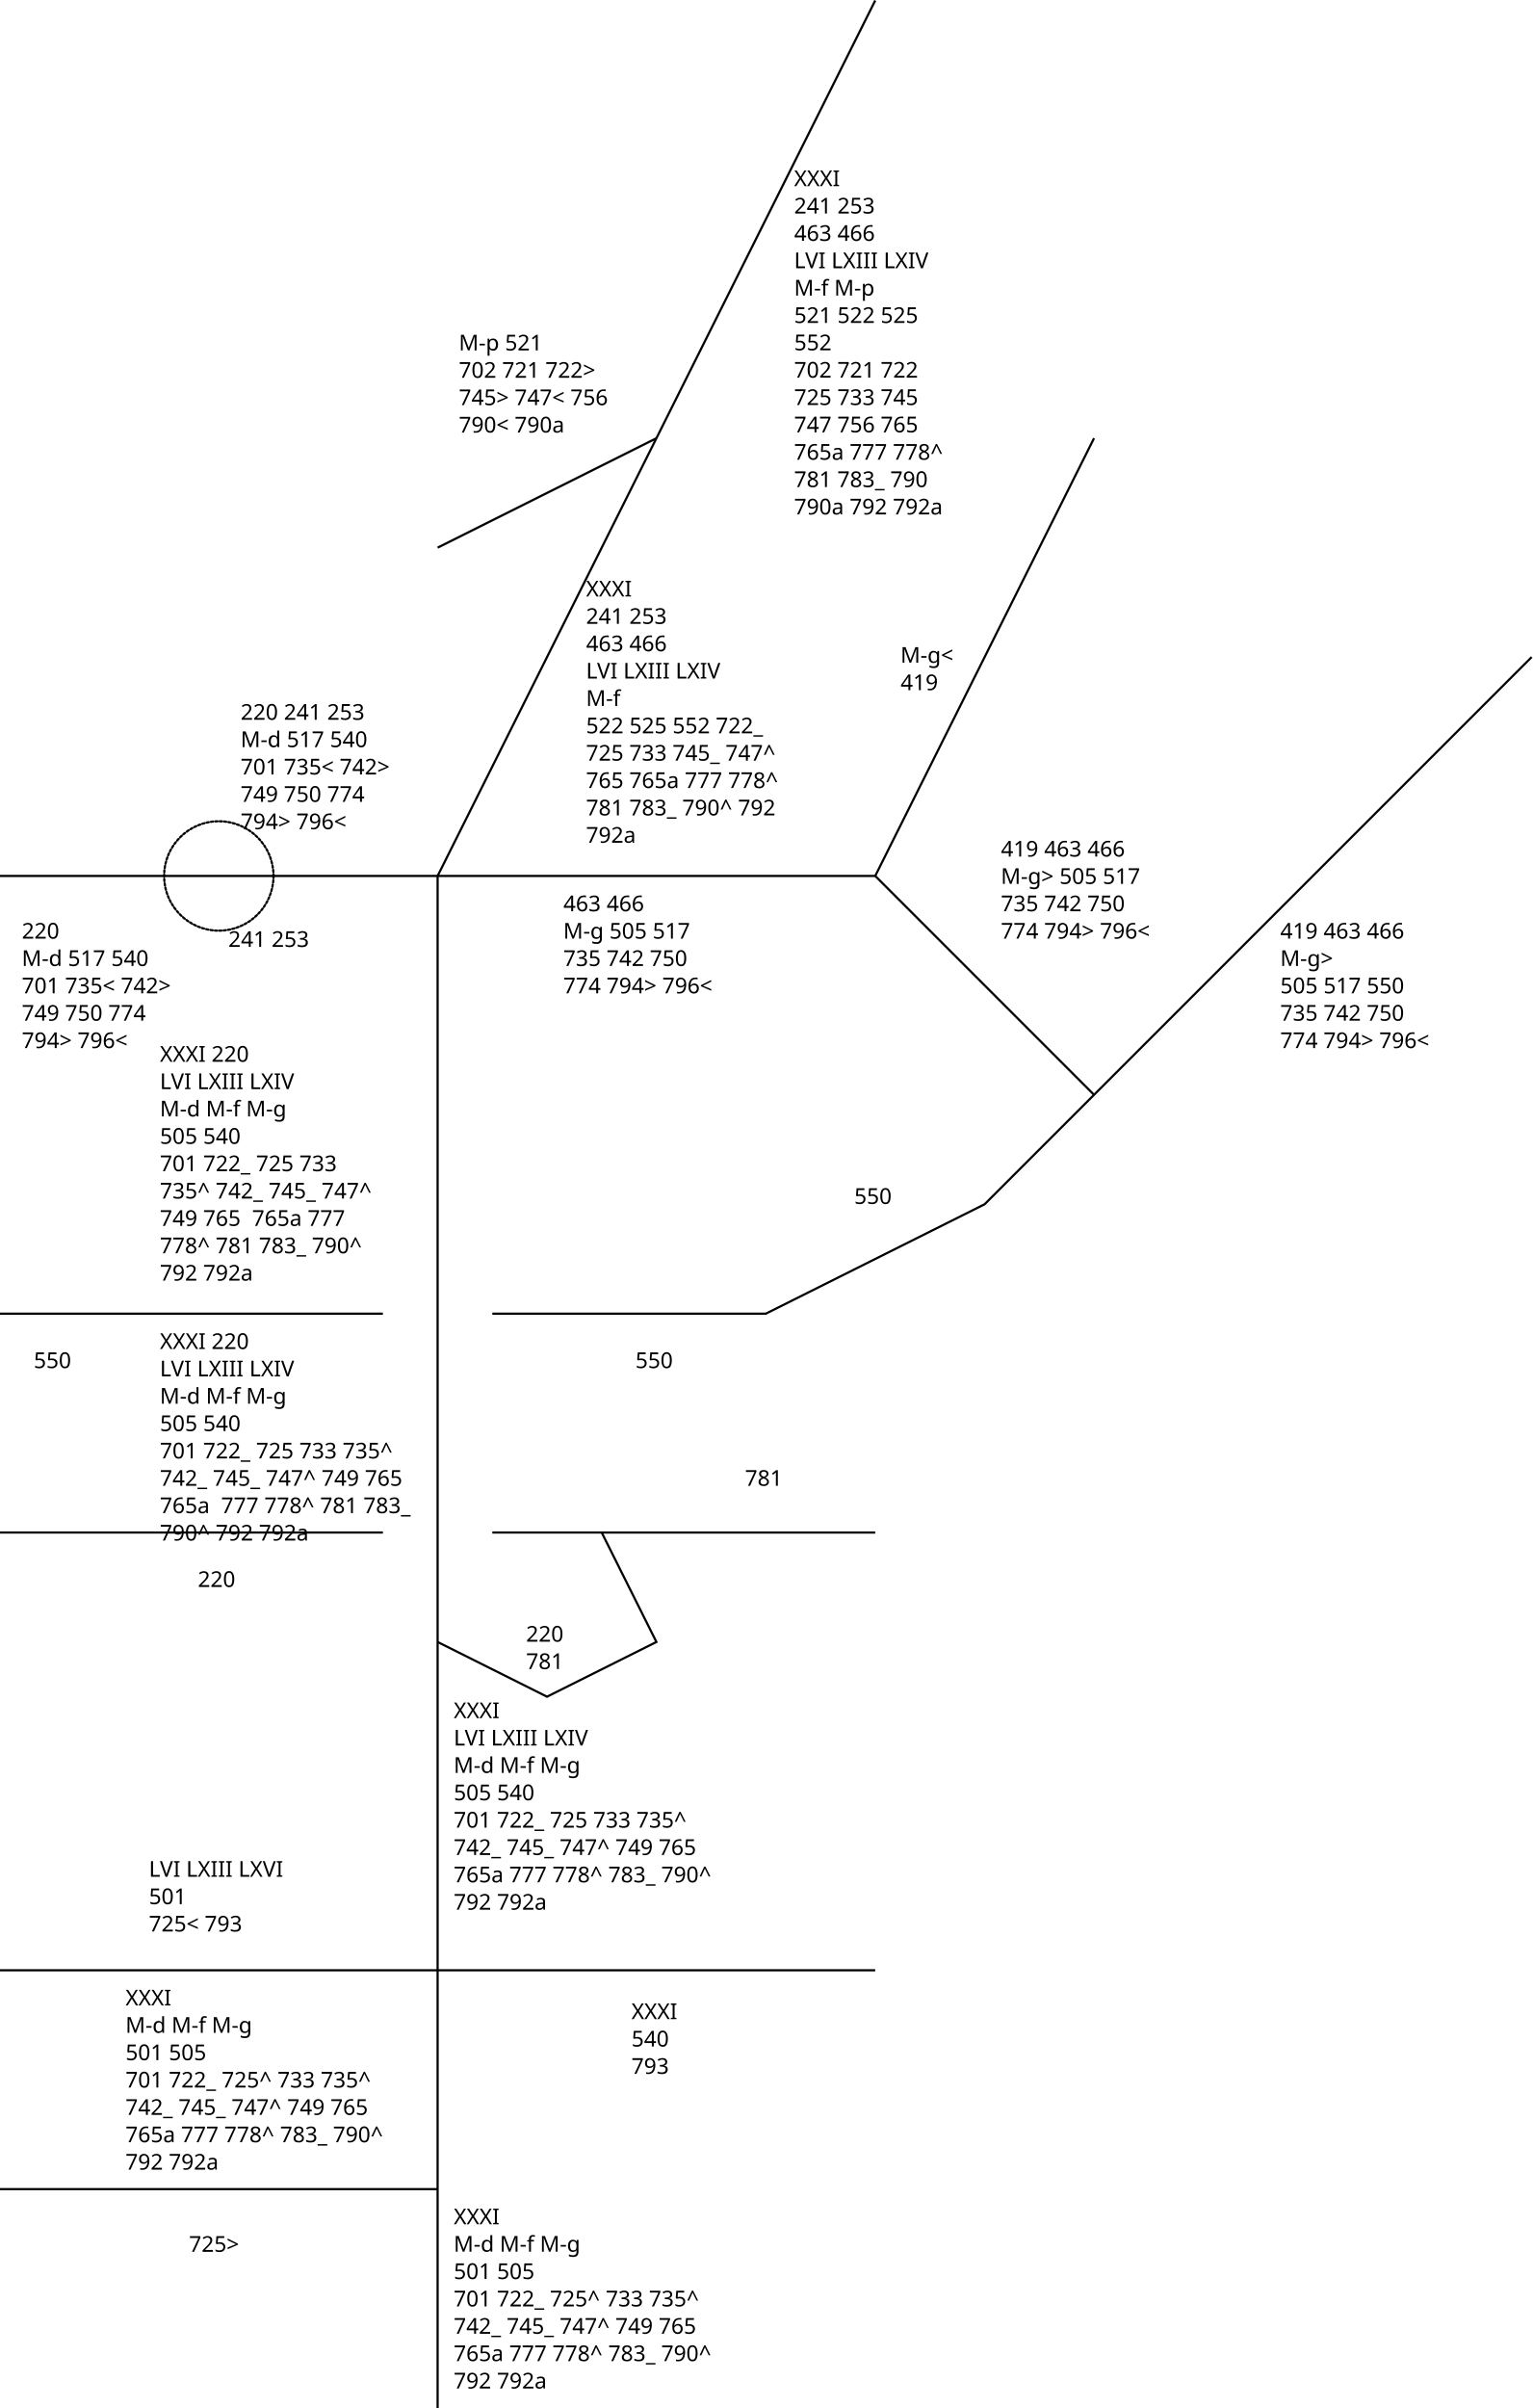
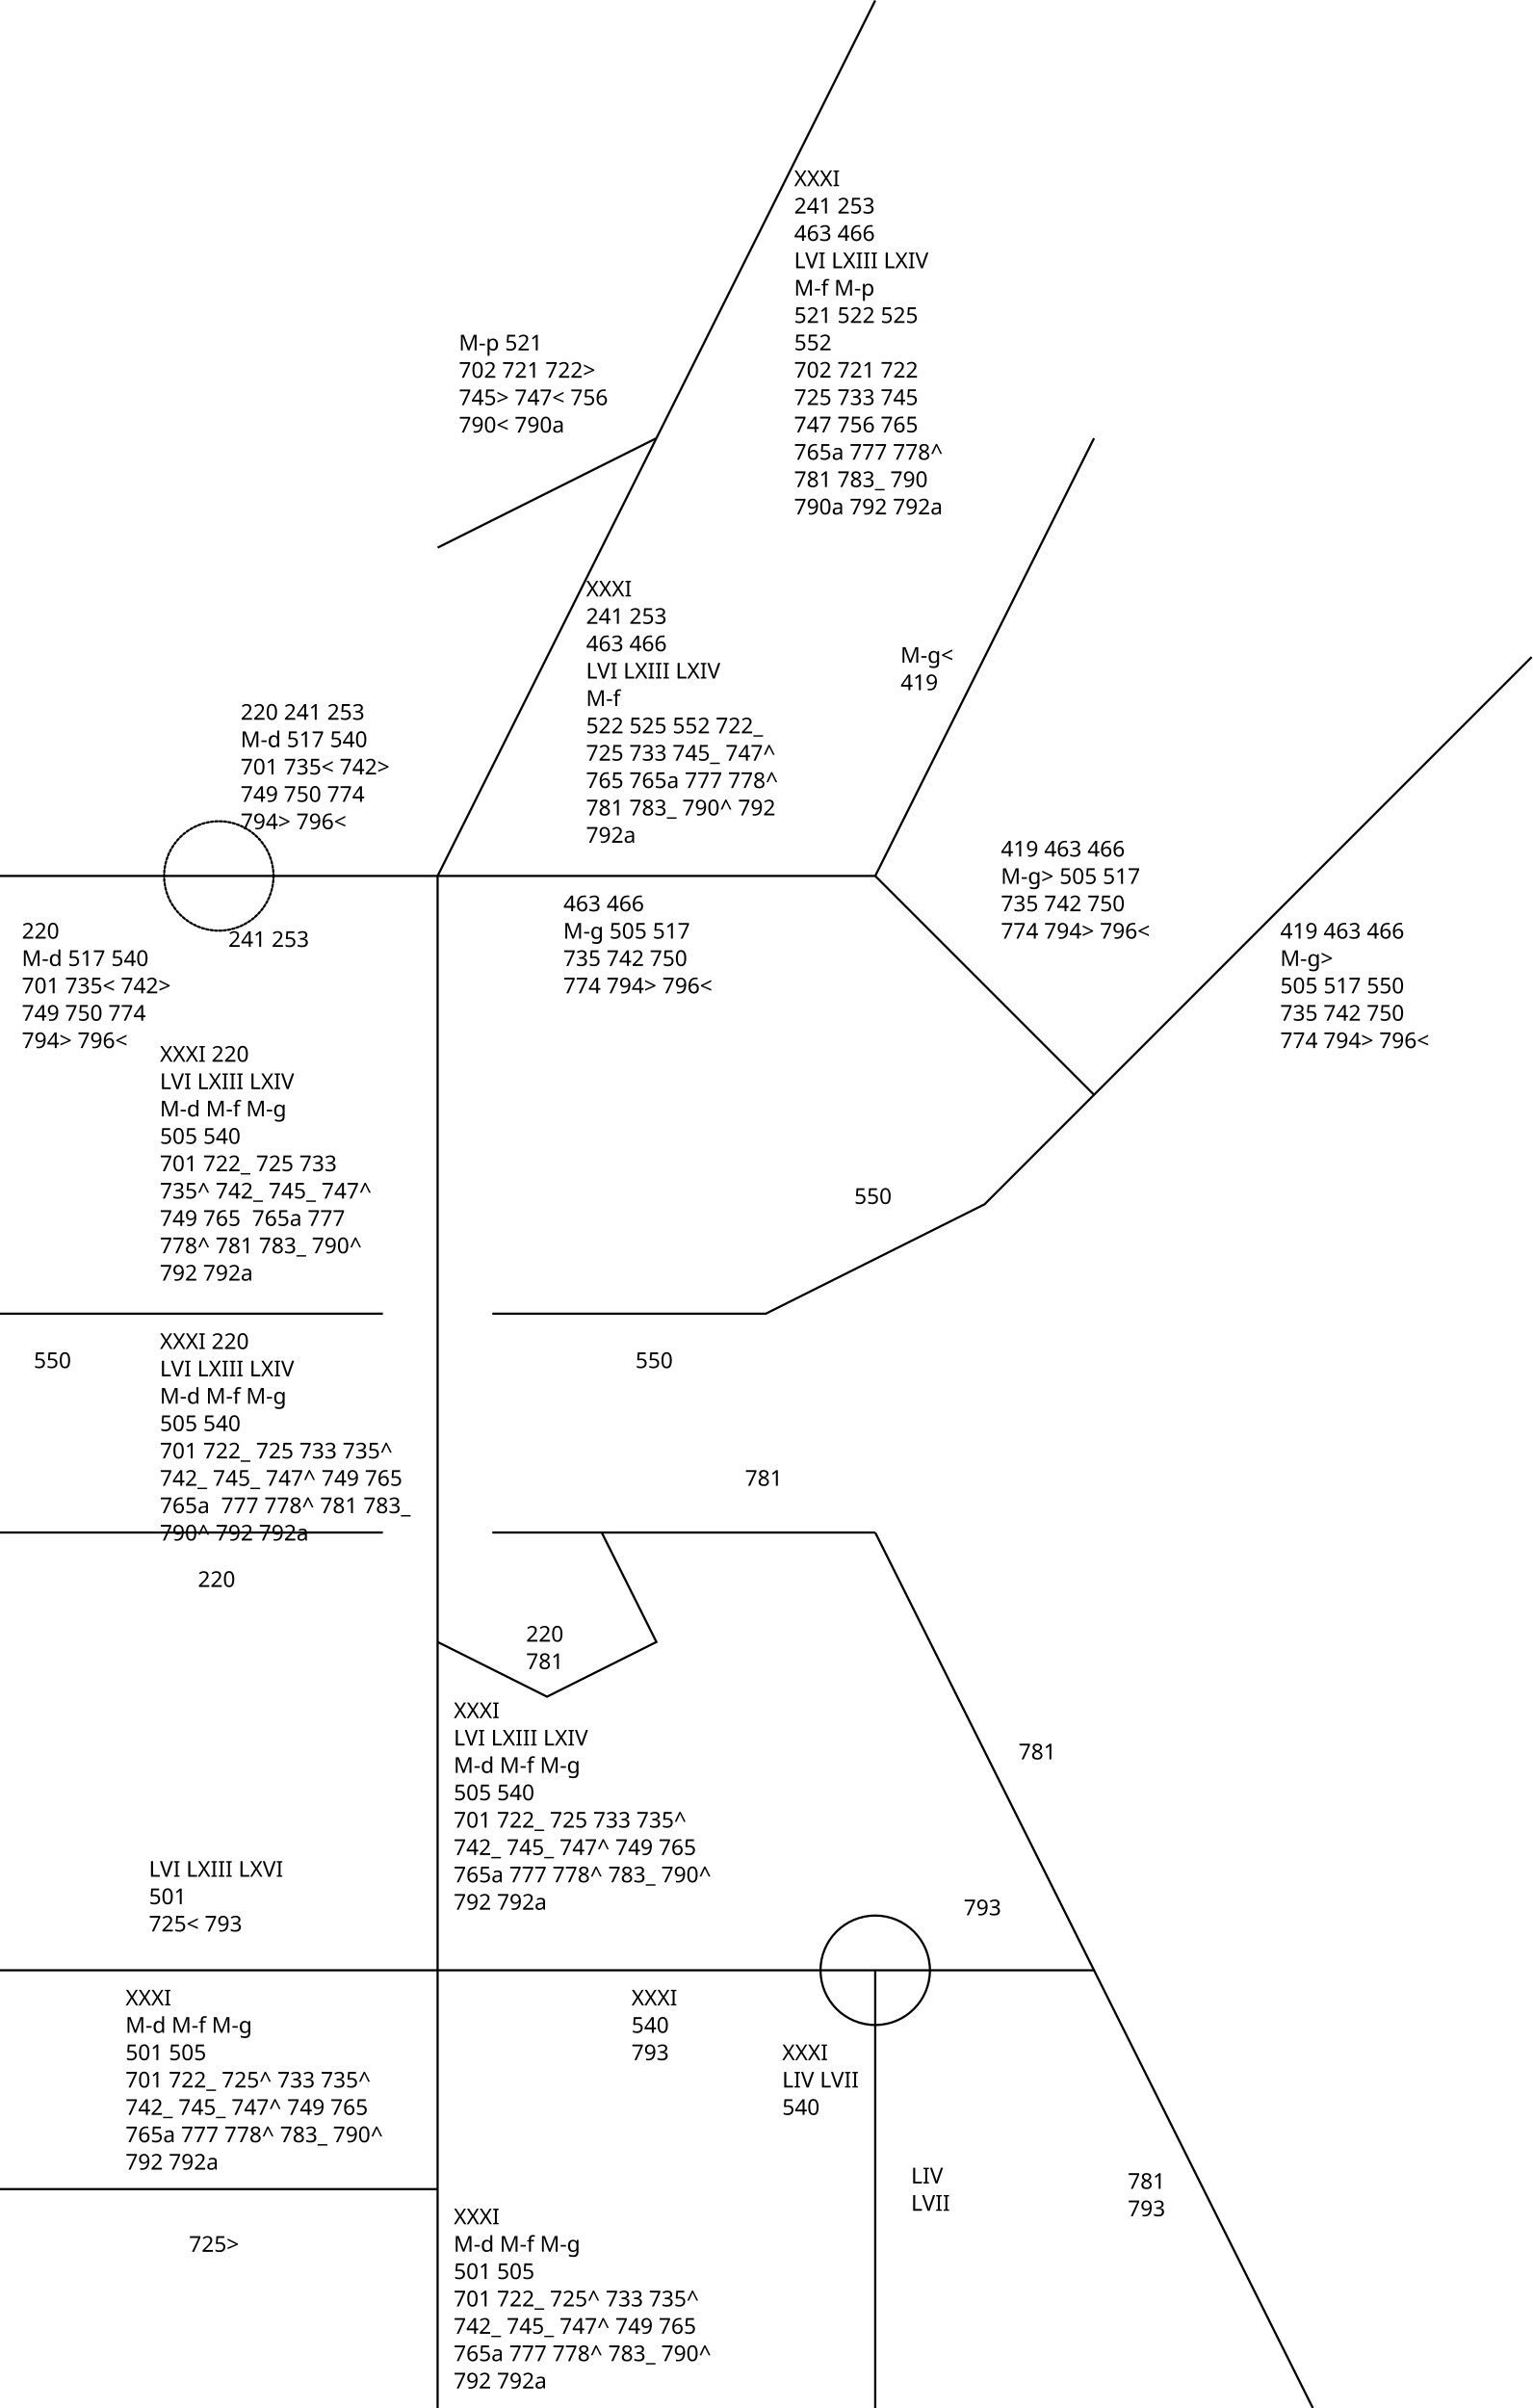
<svg xmlns="http://www.w3.org/2000/svg" width="700.354" height="1100.224" viewBox="0 0 185.302 291.101" version="1.1" id="svg66209">
  <defs id="defs66206" />
  <g id="layer1" transform="translate(-105.8333,79.43416)">
    <path style="fill:none;stroke:#000000;stroke-width:0.265px;stroke-linecap:butt;stroke-linejoin:miter;stroke-opacity:1" d="m 105.833,26.458 h 26.458 26.458 52.917" id="path3180" />
    <path style="fill:none;stroke:#000000;stroke-width:0.265px;stroke-linecap:butt;stroke-linejoin:miter;stroke-opacity:1" d="M 291.042,2e-6 238.125,52.917 224.896,66.146 198.437,79.375 h -33.073 m -13.229,0 h -46.302" id="path3184" />
    <path style="fill:none;stroke:#000000;stroke-width:0.265px;stroke-linecap:butt;stroke-linejoin:miter;stroke-opacity:1" d="m 158.75,119.062 13.229,6.615 13.229,-6.615 -6.615,-13.229 h -13.229 m -13.229,0 h -46.302" id="path3616" />
    <path style="fill:none;stroke:#000000;stroke-width:0.265px;stroke-linecap:butt;stroke-linejoin:miter;stroke-opacity:1" d="m 158.75,-13.229 26.458,-13.229" id="path2915" />
    <path style="fill:none;stroke:#000000;stroke-width:0.265px;stroke-linecap:butt;stroke-linejoin:miter;stroke-opacity:1" d="m 158.75,26.458 v 52.917 26.458 l 1e-5,13.229 v 39.688 26.458 26.458" id="path2919" />
    <circle style="fill:none;stroke:#000000;stroke-width:0.265;stroke-linecap:round;stroke-linejoin:round;stroke-dasharray:0.265, 0.265" id="path2921" cx="132.292" cy="26.458" r="6.615" />
    <path style="fill:none;stroke:#000000;stroke-width:0.265px;stroke-linecap:butt;stroke-linejoin:miter;stroke-opacity:1" d="m 211.667,-79.375 -26.458,52.917 -26.458,52.917" id="path2923" />
    <path style="fill:none;stroke:#000000;stroke-width:0.265px;stroke-linecap:butt;stroke-linejoin:miter;stroke-opacity:1" d="m 211.667,26.458 26.458,26.458" id="path3106" />
    <path style="fill:none;stroke:#000000;stroke-width:0.265px;stroke-linecap:butt;stroke-linejoin:miter;stroke-opacity:1" d="M 238.125,-26.458 211.667,26.458" id="path3108" />
    <path style="fill:none;stroke:#000000;stroke-width:0.265px;stroke-linecap:butt;stroke-linejoin:miter;stroke-opacity:1" d="m 178.594,105.833 h 33.073" id="path4096" />
-     <path style="fill:none;stroke:#000000;stroke-width:0.265px;stroke-linecap:butt;stroke-linejoin:miter;stroke-opacity:1" d="M 105.833,158.75 H 158.75 211.667" id="path777" />
+     <path style="fill:none;stroke:#000000;stroke-width:0.265px;stroke-linecap:butt;stroke-linejoin:miter;stroke-opacity:1" d="M 105.833,158.75 H 158.75 l 52.917,1e-5 H 238.125" id="path777" />
    <path style="fill:none;stroke:#000000;stroke-width:0.265px;stroke-linecap:butt;stroke-linejoin:miter;stroke-opacity:1" d="M 105.833,185.208 H 158.75" id="path779" />
+     <path style="fill:none;stroke:#000000;stroke-width:0.265px;stroke-linecap:butt;stroke-linejoin:miter;stroke-opacity:1" d="M 211.667,211.667 V 158.75" id="path5834" />
+     <circle style="fill:none;stroke:#000000;stroke-width:0.265;stroke-linecap:round;stroke-linejoin:round" id="path5888" cx="211.667" cy="158.75" r="6.615" />
+     <path style="fill:none;stroke:#000000;stroke-width:0.265px;stroke-linecap:butt;stroke-linejoin:miter;stroke-opacity:1" d="M 264.583,211.667 238.125,158.75 211.667,105.833" id="path5890" />
  </g>
  <g id="layer2" transform="translate(-105.8333,79.43416)">
    <text xml:space="preserve" style="font-size:2.646px;line-height:1.25;font-family:sans-serif;stroke-width:0.265" x="109.909" y="85.952" id="text3696">
      <tspan style="stroke-width:0.265" x="109.909" y="85.952" id="tspan3694">550</tspan>
    </text>
    <text xml:space="preserve" style="font-size:2.646px;line-height:1.25;font-family:sans-serif;stroke-width:0.265" x="129.758" y="112.41" id="text3706">
      <tspan style="stroke-width:0.265" x="129.758" y="112.41" id="tspan3704">220</tspan>
    </text>
    <text xml:space="preserve" style="font-size:2.646px;line-height:1.25;font-family:sans-serif;stroke-width:0.265" x="108.473" y="34.036" id="text4808">
      <tspan style="stroke-width:0.265" x="108.473" y="34.036" id="tspan4798">220</tspan>
      <tspan style="stroke-width:0.265" x="108.473" y="37.343" id="tspan4802">M-d 517 540</tspan>
      <tspan style="stroke-width:0.265" x="108.473" y="40.651" id="tspan4806">701 735&lt; 742&gt;</tspan>
      <tspan style="stroke-width:0.265" x="108.473" y="43.958" id="tspan4812">749 750 774</tspan>
      <tspan style="stroke-width:0.265" x="108.473" y="47.265" id="tspan6252">794&gt; 796&lt;</tspan>
    </text>
    <text xml:space="preserve" style="font-size:2.646px;line-height:1.25;font-family:sans-serif;stroke-width:0.265" x="182.669" y="85.952" id="text2927">
      <tspan style="stroke-width:0.265" x="182.669" y="85.952" id="tspan2925">550</tspan>
    </text>
    <text xml:space="preserve" style="font-size:2.646px;line-height:1.25;font-family:sans-serif;stroke-width:0.265" x="169.445" y="119.025" id="text2931">
      <tspan style="stroke-width:0.265" x="169.445" y="119.025" id="tspan2929">220</tspan>
      <tspan style="stroke-width:0.265" x="169.445" y="122.332" id="tspan4098">781</tspan>
    </text>
    <text xml:space="preserve" style="font-size:2.646px;line-height:1.25;font-family:sans-serif;stroke-width:0.265" x="134.931" y="7.578" id="text2943">
      <tspan style="stroke-width:0.265" x="134.931" y="7.578" id="tspan2933">220 241 253</tspan>
      <tspan style="stroke-width:0.265" x="134.931" y="10.885" id="tspan2935">M-d 517 540</tspan>
      <tspan style="stroke-width:0.265" x="134.931" y="14.192" id="tspan2937">701 735&lt; 742&gt;</tspan>
      <tspan style="stroke-width:0.265" x="134.931" y="17.5" id="tspan2939">749 750 774</tspan>
      <tspan style="stroke-width:0.265" x="134.931" y="20.807" id="tspan2941">794&gt; 796&lt;</tspan>
    </text>
    <text xml:space="preserve" style="font-size:2.646px;line-height:1.25;font-family:sans-serif;stroke-width:0.265" x="133.445" y="35.037" id="text2955">
      <tspan style="stroke-width:0.265" x="133.445" y="35.037" id="tspan2953">241 253</tspan>
    </text>
    <text xml:space="preserve" style="font-size:2.646px;line-height:1.25;font-family:sans-serif;stroke-width:0.265" x="173.949" y="30.729" id="text2981">
      <tspan style="stroke-width:0.265" x="173.949" y="30.729" id="tspan3066">463 466</tspan>
      <tspan style="stroke-width:0.265" x="173.949" y="34.036" id="tspan5525">M-g 505 517</tspan>
      <tspan style="stroke-width:0.265" x="173.949" y="37.343" id="tspan3072">735 742 750</tspan>
      <tspan style="stroke-width:0.265" x="173.949" y="40.651" id="tspan4721">774 794&gt; 796&lt;</tspan>
    </text>
    <text xml:space="preserve" style="font-size:2.646px;line-height:1.25;font-family:sans-serif;stroke-width:0.265" x="176.7" y="-7.323" id="text3004">
      <tspan style="stroke-width:0.265" x="176.7" y="-7.323" id="tspan2994">XXXI</tspan>
      <tspan style="stroke-width:0.265" x="176.7" y="-4.015" id="tspan3020">241 253</tspan>
      <tspan style="stroke-width:0.265" x="176.7" y="-0.708" id="tspan5527">463 466</tspan>
      <tspan style="stroke-width:0.265" x="176.7" y="2.599" id="tspan3018">LVI LXIII LXIV</tspan>
      <tspan style="stroke-width:0.265" x="176.7" y="5.907" id="tspan2996">M-f</tspan>
      <tspan style="stroke-width:0.265" x="176.7" y="9.214" id="tspan6777">522 525 552 722_</tspan>
      <tspan style="stroke-width:0.265" x="176.7" y="12.521" id="tspan6779">725 733 745_ 747^</tspan>
      <tspan style="stroke-width:0.265" x="176.7" y="15.828" id="tspan7275">765 765a 777 778^</tspan>
      <tspan style="stroke-width:0.265" x="176.7" y="19.136" id="tspan7341">781 783_ 790^ 792</tspan>
      <tspan style="stroke-width:0.265" x="176.7" y="22.443" id="tspan4681">792a</tspan>
    </text>
    <text xml:space="preserve" style="font-size:2.646px;line-height:1.25;font-family:sans-serif;stroke-width:0.265" x="125.167" y="48.919" id="text3016">
      <tspan style="stroke-width:0.265" x="125.167" y="48.919" id="tspan3041">XXXI 220</tspan>
      <tspan style="stroke-width:0.265" x="125.167" y="52.226" id="tspan3043">LVI LXIII LXIV</tspan>
      <tspan style="stroke-width:0.265" x="125.167" y="55.533" id="tspan3045">M-d M-f M-g</tspan>
      <tspan style="stroke-width:0.265" x="125.167" y="58.841" id="tspan3064">505 540</tspan>
      <tspan style="stroke-width:0.265" x="125.167" y="62.148" id="tspan6789">701 722_ 725 733</tspan>
      <tspan style="stroke-width:0.265" x="125.167" y="65.455" id="tspan6791">735^ 742_ 745_ 747^</tspan>
      <tspan style="stroke-width:0.265" x="125.167" y="68.763" id="tspan7277">749 765  765a 777</tspan>
      <tspan style="stroke-width:0.265" x="125.167" y="72.07" id="tspan7329">778^ 781 783_ 790^</tspan>
      <tspan style="stroke-width:0.265" x="125.167" y="75.377" id="tspan4086">792 792a</tspan>
    </text>
    <text xml:space="preserve" style="font-size:2.646px;line-height:1.25;font-family:sans-serif;stroke-width:0.265" x="209.127" y="66.108" id="text3116">
      <tspan style="stroke-width:0.265" x="209.127" y="66.108" id="tspan3114">550</tspan>
    </text>
    <text xml:space="preserve" style="font-size:2.646px;line-height:1.25;font-family:sans-serif;stroke-width:0.265" x="214.725" y="0.689" id="text3124">
      <tspan style="stroke-width:0.265" x="214.725" y="0.689" id="tspan3122">M-g&lt;</tspan>
      <tspan style="stroke-width:0.265" x="214.725" y="3.997" id="tspan3842">419</tspan>
    </text>
    <text xml:space="preserve" style="font-size:2.646px;line-height:1.25;font-family:sans-serif;stroke-width:0.265" x="226.865" y="24.114" id="text3132">
      <tspan style="stroke-width:0.265" x="226.865" y="24.114" id="tspan3126">419 463 466</tspan>
      <tspan style="stroke-width:0.265" x="226.865" y="27.421" id="tspan3128">M-g&gt; 505 517</tspan>
      <tspan style="stroke-width:0.265" x="226.865" y="30.729" id="tspan3134">735 742 750</tspan>
      <tspan style="stroke-width:0.265" x="226.865" y="34.036" id="tspan3130">774 794&gt; 796&lt;</tspan>
    </text>
    <text xml:space="preserve" style="font-size:2.646px;line-height:1.25;font-family:sans-serif;stroke-width:0.265" x="260.64" y="34.036" id="text3148">
      <tspan style="stroke-width:0.265" x="260.64" y="34.036" id="tspan4308">419 463 466</tspan>
      <tspan style="stroke-width:0.265" x="260.64" y="37.343" id="tspan3146">M-g&gt;</tspan>
      <tspan style="stroke-width:0.265" x="260.64" y="40.651" id="tspan4310">505 517 550</tspan>
      <tspan style="stroke-width:0.265" x="260.64" y="43.958" id="tspan3159">735 742 750</tspan>
      <tspan style="stroke-width:0.265" x="260.64" y="47.265" id="tspan3163">774 794&gt; 796&lt;</tspan>
    </text>
    <text xml:space="preserve" style="font-size:2.646px;line-height:1.25;font-family:sans-serif;stroke-width:0.265" x="201.859" y="-56.932" id="text6330">
      <tspan style="stroke-width:0.265" x="201.859" y="-56.932" id="tspan6318">XXXI</tspan>
      <tspan style="stroke-width:0.265" x="201.859" y="-53.625" id="tspan6320">241 253</tspan>
      <tspan style="stroke-width:0.265" x="201.859" y="-50.317" id="tspan6322">463 466</tspan>
      <tspan style="stroke-width:0.265" x="201.859" y="-47.01" id="tspan6324">LVI LXIII LXIV</tspan>
      <tspan style="stroke-width:0.265" x="201.859" y="-43.703" id="tspan6326">M-f M-p</tspan>
      <tspan style="stroke-width:0.265" x="201.859" y="-40.395" id="tspan6336">521 522 525</tspan>
      <tspan style="stroke-width:0.265" x="201.859" y="-37.088" id="tspan6368">552</tspan>
      <tspan style="stroke-width:0.265" x="201.859" y="-33.781" id="tspan6338">702 721 722</tspan>
      <tspan style="stroke-width:0.265" x="201.859" y="-30.474" id="tspan6340">725 733 745</tspan>
      <tspan style="stroke-width:0.265" x="201.859" y="-27.166" id="tspan6342">747 756 765</tspan>
      <tspan style="stroke-width:0.265" x="201.859" y="-23.859" id="tspan7273">765a 777 778^</tspan>
      <tspan style="stroke-width:0.265" x="201.859" y="-20.552" id="tspan7343">781 783_ 790</tspan>
      <tspan style="stroke-width:0.265" x="201.859" y="-17.244" id="tspan3647">790a 792 792a</tspan>
    </text>
    <text xml:space="preserve" style="font-size:2.646px;line-height:1.25;font-family:sans-serif;stroke-width:0.265" x="161.321" y="-37.071" id="text6416">
      <tspan style="stroke-width:0.265" x="161.321" y="-37.071" id="tspan6408">M-p 521</tspan>
      <tspan style="stroke-width:0.265" x="161.321" y="-33.763" id="tspan6410">702 721 722&gt;</tspan>
      <tspan style="stroke-width:0.265" x="161.321" y="-30.456" id="tspan6412">745&gt; 747&lt; 756</tspan>
      <tspan style="stroke-width:0.265" x="161.321" y="-27.149" id="tspan6414">790&lt; 790a</tspan>
    </text>
    <text xml:space="preserve" style="font-size:2.646px;line-height:1.25;font-family:sans-serif;stroke-width:0.265" x="125.167" y="83.645" id="text6813">
      <tspan style="stroke-width:0.265" x="125.167" y="83.645" id="tspan6799">XXXI 220</tspan>
      <tspan style="stroke-width:0.265" x="125.167" y="86.953" id="tspan6801">LVI LXIII LXIV</tspan>
      <tspan style="stroke-width:0.265" x="125.167" y="90.26" id="tspan6803">M-d M-f M-g</tspan>
      <tspan style="stroke-width:0.265" x="125.167" y="93.567" id="tspan6805">505 540</tspan>
      <tspan style="stroke-width:0.265" x="125.167" y="96.875" id="tspan6811">701 722_ 725 733 735^</tspan>
      <tspan style="stroke-width:0.265" x="125.167" y="100.182" id="tspan7285">742_ 745_ 747^ 749 765</tspan>
      <tspan style="stroke-width:0.265" x="125.167" y="103.489" id="tspan7307">765a  777 778^ 781 783_ </tspan>
      <tspan style="stroke-width:0.265" x="125.167" y="106.796" id="tspan3657">790^ 792 792a</tspan>
    </text>
    <text xml:space="preserve" style="font-size:2.646px;line-height:1.25;font-family:sans-serif;stroke-width:0.265" x="160.698" y="128.276" id="text6829">
      <tspan style="stroke-width:0.265" x="160.698" y="128.276" id="tspan6815">XXXI</tspan>
      <tspan style="stroke-width:0.265" x="160.698" y="131.584" id="tspan6817">LVI LXIII LXIV</tspan>
      <tspan style="stroke-width:0.265" x="160.698" y="134.891" id="tspan6819">M-d M-f M-g</tspan>
      <tspan style="stroke-width:0.265" x="160.698" y="138.198" id="tspan6821">505 540</tspan>
      <tspan style="stroke-width:0.265" x="160.698" y="141.506" id="tspan6827">701 722_ 725 733 735^</tspan>
      <tspan style="stroke-width:0.265" x="160.698" y="144.813" id="tspan7287">742_ 745_ 747^ 749 765</tspan>
      <tspan style="stroke-width:0.265" x="160.698" y="148.12" id="tspan3659">765a 777 778^ 783_ 790^</tspan>
      <tspan style="stroke-width:0.265" x="160.698" y="151.427" id="tspan4110">792 792a</tspan>
    </text>
    <text xml:space="preserve" style="font-size:2.646px;line-height:1.25;font-family:sans-serif;stroke-width:0.265" x="123.839" y="147.45" id="text7052">
      <tspan style="stroke-width:0.265" x="123.839" y="147.45" id="tspan7050">LVI LXIII LXVI</tspan>
      <tspan style="stroke-width:0.265" x="123.839" y="150.757" id="tspan7175">501</tspan>
      <tspan style="stroke-width:0.265" x="123.839" y="154.064" id="tspan7302">725&lt; 793</tspan>
    </text>
    <text xml:space="preserve" style="font-size:2.646px;line-height:1.25;font-family:sans-serif;stroke-width:0.265" x="195.926" y="100.182" id="text4104">
      <tspan style="stroke-width:0.265" x="195.926" y="100.182" id="tspan4102">781</tspan>
    </text>
    <text xml:space="preserve" style="font-size:2.646px;line-height:1.25;font-family:sans-serif;stroke-width:0.265" x="128.69" y="192.786" id="text7056">
      <tspan style="stroke-width:0.265" x="128.69" y="192.786" id="tspan7054">725&gt;</tspan>
    </text>
    <text xml:space="preserve" style="font-size:2.646px;line-height:1.25;font-family:sans-serif;stroke-width:0.265" x="121.011" y="163.003" id="text875">
      <tspan style="stroke-width:0.265" x="121.011" y="163.003" id="tspan859">XXXI</tspan>
      <tspan style="stroke-width:0.265" x="121.011" y="166.31" id="tspan863">M-d M-f M-g</tspan>
      <tspan style="stroke-width:0.265" x="121.011" y="169.618" id="tspan865">501 505</tspan>
      <tspan style="stroke-width:0.265" x="121.011" y="172.925" id="tspan867">701 722_ 725^ 733 735^</tspan>
      <tspan style="stroke-width:0.265" x="121.011" y="176.232" id="tspan869">742_ 745_ 747^ 749 765</tspan>
      <tspan style="stroke-width:0.265" x="121.011" y="179.539" id="tspan871">765a 777 778^ 783_ 790^</tspan>
      <tspan style="stroke-width:0.265" x="121.011" y="182.847" id="tspan873">792 792a</tspan>
    </text>
-     <text xml:space="preserve" style="font-size:2.646px;line-height:1.25;font-family:sans-serif;stroke-width:0.265" x="182.19" y="164.657" id="text3409">
-       <tspan style="stroke-width:0.265" x="182.19" y="164.657" id="tspan3403">XXXI</tspan>
-       <tspan style="stroke-width:0.265" x="182.19" y="167.964" id="tspan3407">540</tspan>
-       <tspan style="stroke-width:0.265" x="182.19" y="171.271" id="tspan2233">793</tspan>
+     <text xml:space="preserve" style="font-size:2.646px;line-height:1.25;font-family:sans-serif;stroke-width:0.265" x="182.19" y="163.003" id="text3409">
+       <tspan style="stroke-width:0.265" x="182.19" y="163.003" id="tspan3403">XXXI</tspan>
+       <tspan style="stroke-width:0.265" x="182.19" y="166.31" id="tspan3407">540</tspan>
+       <tspan style="stroke-width:0.265" x="182.19" y="169.618" id="tspan2233">793</tspan>
    </text>
    <text xml:space="preserve" style="font-size:2.646px;line-height:1.25;font-family:sans-serif;stroke-width:0.265" x="160.698" y="189.461" id="text2249">
      <tspan style="stroke-width:0.265" x="160.698" y="189.461" id="tspan2235">XXXI</tspan>
      <tspan style="stroke-width:0.265" x="160.698" y="192.769" id="tspan2237">M-d M-f M-g</tspan>
      <tspan style="stroke-width:0.265" x="160.698" y="196.076" id="tspan2239">501 505</tspan>
      <tspan style="stroke-width:0.265" x="160.698" y="199.383" id="tspan2241">701 722_ 725^ 733 735^</tspan>
      <tspan style="stroke-width:0.265" x="160.698" y="202.691" id="tspan2243">742_ 745_ 747^ 749 765</tspan>
      <tspan style="stroke-width:0.265" x="160.698" y="205.998" id="tspan2245">765a 777 778^ 783_ 790^</tspan>
      <tspan style="stroke-width:0.265" x="160.698" y="209.305" id="tspan2247">792 792a</tspan>
    </text>
+     <text xml:space="preserve" style="font-size:2.646px;line-height:1.25;font-family:sans-serif;stroke-width:0.265" x="222.368" y="152.098" id="text5898">
+       <tspan style="stroke-width:0.265" x="222.368" y="152.098" id="tspan5896">793</tspan>
+     </text>
+     <text xml:space="preserve" style="font-size:2.646px;line-height:1.25;font-family:sans-serif;stroke-width:0.265" x="200.413" y="169.618" id="text5906">
+       <tspan style="stroke-width:0.265" x="200.413" y="169.618" id="tspan5900">XXXI</tspan>
+       <tspan style="stroke-width:0.265" x="200.413" y="172.925" id="tspan5919">LIV LVII</tspan>
+       <tspan style="stroke-width:0.265" x="200.413" y="176.232" id="tspan5904">540</tspan>
+     </text>
+     <text xml:space="preserve" style="font-size:2.646px;line-height:1.25;font-family:sans-serif;stroke-width:0.265" x="242.212" y="185.171" id="text5917">
+       <tspan style="stroke-width:0.265" x="242.212" y="185.171" id="tspan5915">781</tspan>
+       <tspan style="stroke-width:0.265" x="242.212" y="188.478" id="tspan6211">793</tspan>
+     </text>
+     <text xml:space="preserve" style="font-size:2.646px;line-height:1.25;font-family:sans-serif;stroke-width:0.265" x="216.004" y="184.519" id="text5927">
+       <tspan style="stroke-width:0.265" x="216.004" y="184.519" id="tspan5925">LIV</tspan>
+       <tspan style="stroke-width:0.265" x="216.004" y="187.826" id="tspan5931">LVII</tspan>
+     </text>
+     <text xml:space="preserve" style="font-size:2.646px;line-height:1.25;font-family:sans-serif;stroke-width:0.265" x="228.999" y="133.255" id="text6209">
+       <tspan style="stroke-width:0.265" x="228.999" y="133.255" id="tspan6207">781</tspan>
+     </text>
  </g>
</svg>
